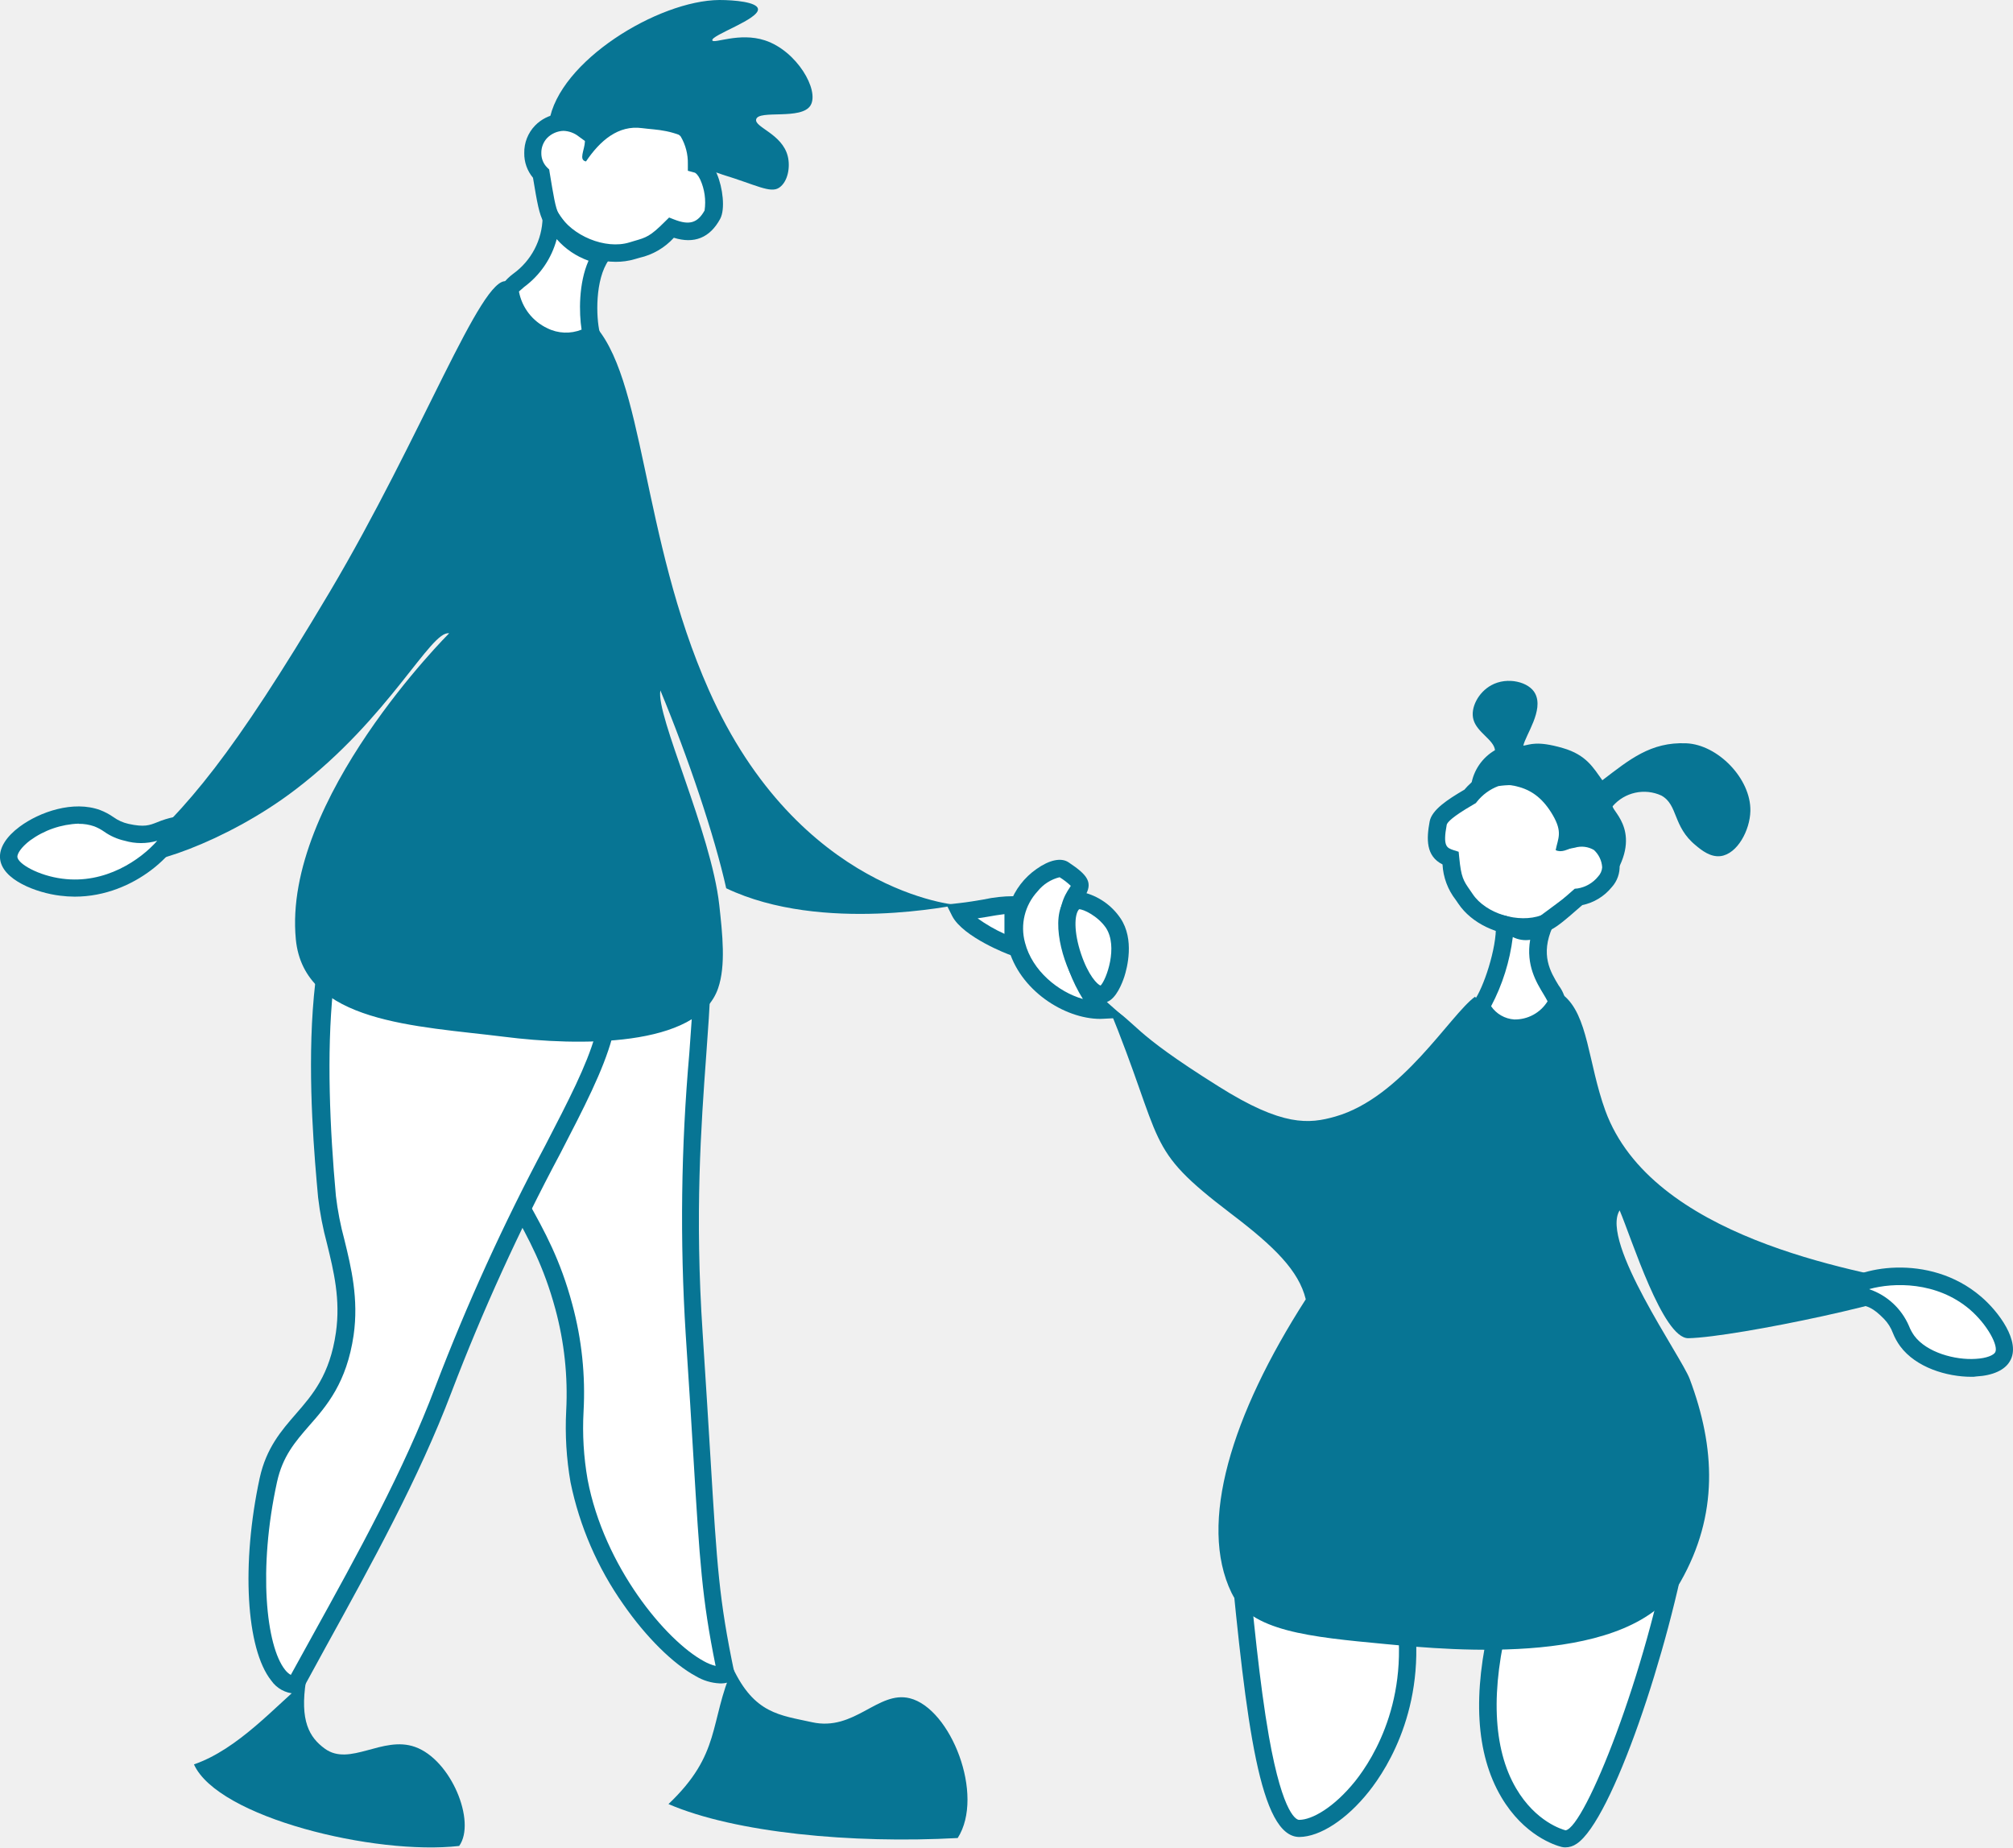
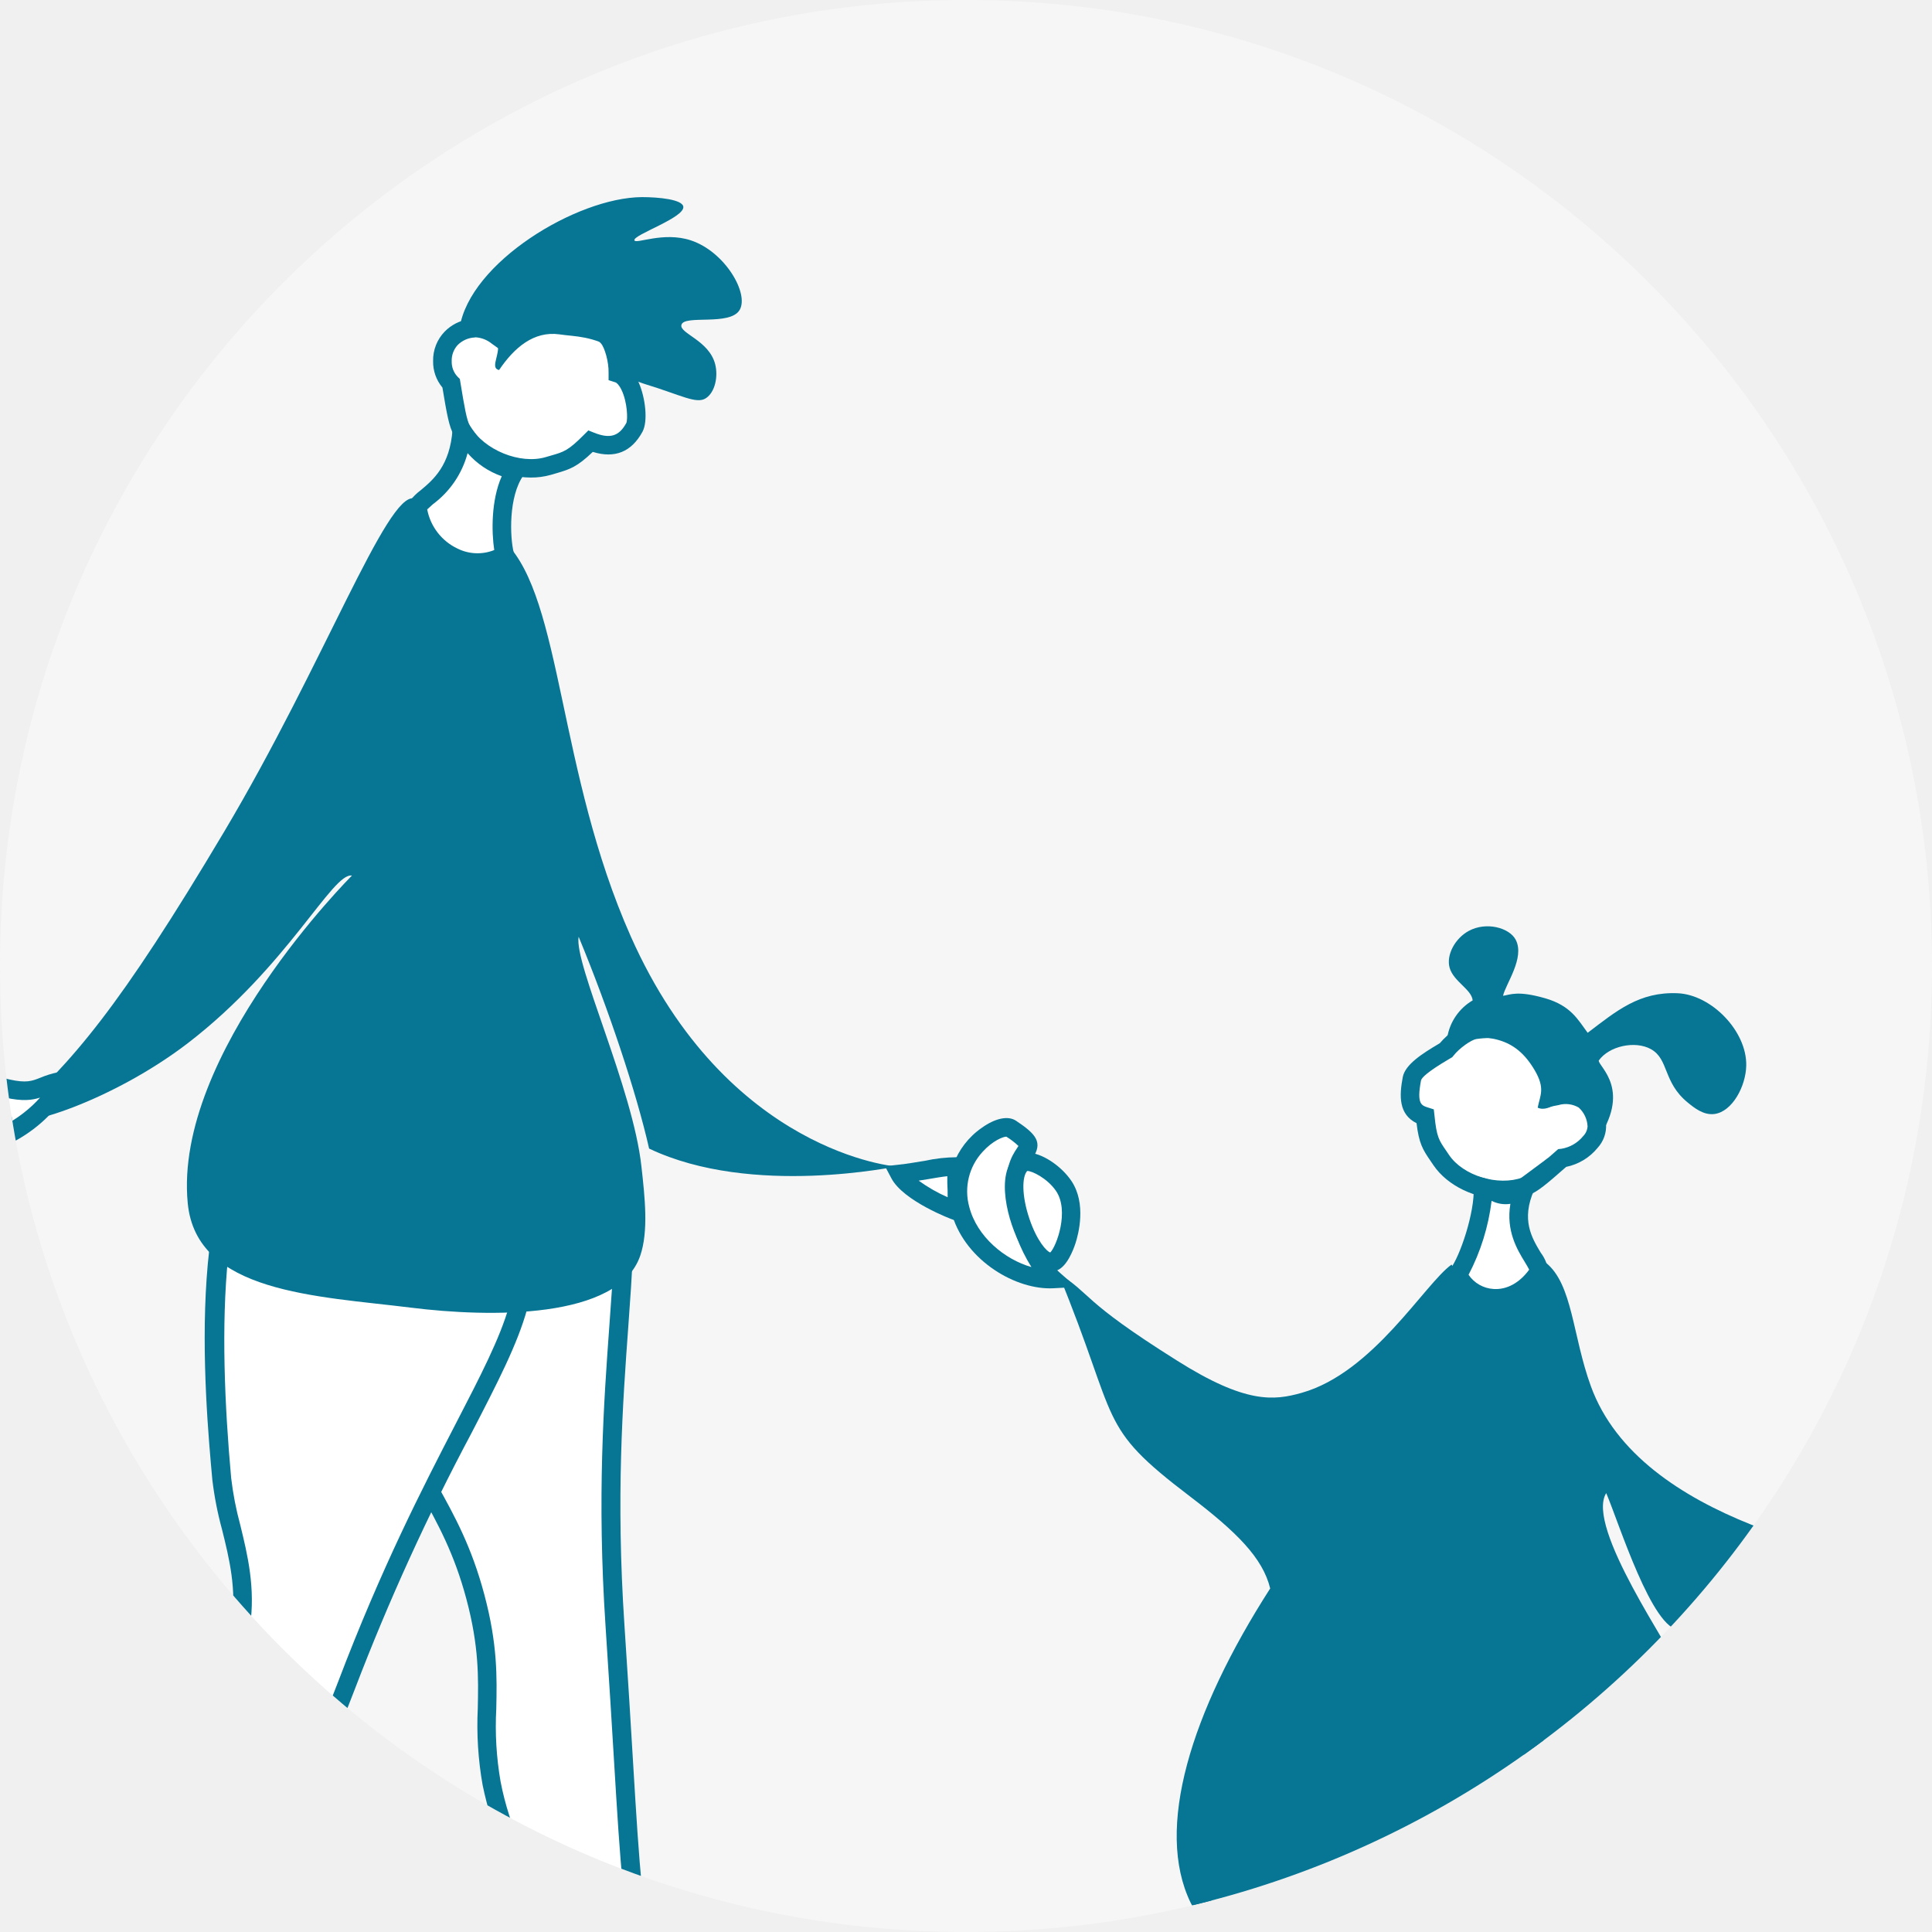
- <svg xmlns="http://www.w3.org/2000/svg" viewBox="0 0 347.99 319.36">
+ <svg xmlns="http://www.w3.org/2000/svg" width="400" height="400" viewBox="0 0 400 400">
  <defs>
-     <style>.cls-1{fill:#fff;}.cls-2{fill:#077594;}</style>
+     <clipPath id="a">
+       <circle cx="200" cy="200" r="200" fill="none" />
+     </clipPath>
  </defs>
-   <g id="Layer_2" data-name="Layer 2">
-     <g id="Layer_1-2" data-name="Layer 1">
-       <path class="cls-1" d="M93.56,30c.71,4.32,1.07,6.48,1.74,7.62,2.64,4.51,9.16,7.14,13.94,5.7,2.85-.85,3.64-.81,6.81-4,2.51,1,5.21,1.2,7.09-2.24.84-1.55,0-8-2.67-8.73,0-2-.68-4.75-1.62-5.79-2.71-3-10-8.88-17.84-.18a5.46,5.46,0,0,0-7.46.35A5.37,5.37,0,0,0,93.56,30Z" />
-       <path class="cls-2" d="M106.4,45.26A14.88,14.88,0,0,1,94,38.42c-.79-1.34-1.14-3.36-1.86-7.69a6.47,6.47,0,0,1-1.51-4.27,6.66,6.66,0,0,1,1.87-4.76,6.87,6.87,0,0,1,8.27-1.19c2.76-2.75,5.75-4.14,8.87-4.14h0c5,0,8.88,3.66,10.3,5.24,1.11,1.23,1.83,3.78,2,5.85a5.77,5.77,0,0,1,2,2.62c1,2.32,1.47,6.08.55,7.77-1.78,3.26-4.47,4.35-8,3.25a11.43,11.43,0,0,1-5.93,3.46l-.83.24A11.43,11.43,0,0,1,106.4,45.26Zm-9-22.64a4.16,4.16,0,0,0-2.82,1.24,3.72,3.72,0,0,0-1,2.6,3.45,3.45,0,0,0,1,2.49l.36.35.08.52c.64,3.85,1,6.18,1.55,7.09,2.27,3.86,8.09,6.26,12.22,5l.86-.26c2.06-.59,2.76-.79,5.32-3.36l.7-.69.92.36c2.58,1,4,.59,5.21-1.57a9.56,9.56,0,0,0-.75-5.35c-.38-.8-.77-1.16-1-1.21l-1.14-.31,0-1.18a9,9,0,0,0-1.23-4.74c-1.15-1.28-4.25-4.25-8.07-4.25h0c-2.58,0-5.11,1.37-7.53,4.06l-.91,1-1.1-.8A4.51,4.51,0,0,0,97.41,22.62Z" />
-       <path class="cls-2" d="M94.92,21.11C96.53,10.59,113.81.08,124.35,0c2.72,0,6.47.37,6.68,1.52.31,1.79-8.18,4.57-7.89,5.46.21.65,4.66-1.46,9.1,0,5.51,1.81,9.43,8.6,7.89,11.22s-9,.72-9.41,2.43c-.34,1.37,4.49,2.49,5.46,6.37.48,1.92,0,4.47-1.51,5.46s-4-.51-9.7-2.25c-6.12-1.88-2.24-4.14-4.27-5.32-4.47-2.6-7-2.38-9.7-2.74-4.1-.56-7.25,2.13-9.7,5.76C98.67,27.37,105.59,21.35,94.92,21.11Z" />
-       <path class="cls-1" d="M114.33,147.27c14,12.69,2.29,32.4,5.68,83.27,2.49,37.21,2,42.15,5.5,58.8-5.31,2.21-21.75-14.15-25.41-33.33-2-10.76,1.09-16.32-2.61-30.12-2.43-9.1-5.81-14.23-9.25-20.6-5.43-10.08-24.75-45.91-14.49-59C80.66,137.52,102.74,136.79,114.33,147.27Z" />
-       <path class="cls-2" d="M124.42,291a8.88,8.88,0,0,1-4.13-1.25c-3.92-2.11-8.6-6.75-12.53-12.41a56.31,56.31,0,0,1-9.13-21.09,55.38,55.38,0,0,1-.75-12.38A56.05,56.05,0,0,0,96,226.27c-2-7.39-4.6-12.12-7.39-17.13-.57-1-1.15-2.06-1.73-3.14-6.23-11.57-25.21-46.77-14.35-60.61,3.1-3.95,9-6.57,16.3-7.19,10-.85,20.1,2.2,26.47,8h0c8.84,8,8.07,18.6,6.79,36.15-.89,12.24-2,27.48-.62,48.13.59,8.86,1,16,1.36,21.69,1.13,18.68,1.47,24.32,4.1,36.91l.26,1.21-1.15.48A4.3,4.3,0,0,1,124.42,291Zm-32.21-150c-1,0-2.06,0-3.09.13-6.43.55-11.6,2.76-14.19,6.05C67,157.4,78.49,184,89.56,204.58l1.71,3.11c2.88,5.17,5.6,10.06,7.67,17.81A58.41,58.41,0,0,1,100.88,244a51.7,51.7,0,0,0,.7,11.76c2.84,15,13.52,27.86,20.13,31.42a8.08,8.08,0,0,0,2,.8c-2.37-11.68-2.75-18.11-3.81-35.64-.34-5.71-.77-12.82-1.36-21.67a322.45,322.45,0,0,1,.62-48.55c1.26-17.21,2-26.68-5.81-33.7C108.2,143.75,100.32,141.06,92.21,141.06Z" />
-       <path class="cls-1" d="M103.34,163.78c7.92,17.18-8.58,28.71-26.64,76.39-6.52,17.22-16.28,34-25.65,51.09-5.75-.06-8.8-16.32-4.62-35.4,2.34-10.7,11.16-11.12,13.19-25.27,1.34-9.32-2.41-16.51-3.06-23.72-1-11.39-4.72-51.93,9.85-59.92C76.21,141.58,96.81,149.59,103.34,163.78Z" />
-       <path class="cls-2" d="M51.93,292.77H51a5.28,5.28,0,0,1-4.11-2.26c-4.37-5.49-5.19-20.19-2-35,1.14-5.2,3.74-8.19,6.25-11.08,2.89-3.32,5.88-6.76,6.93-14.08.82-5.72-.38-10.62-1.54-15.36a55.35,55.35,0,0,1-1.54-8c-1.19-13.09-4.8-52.92,10.63-61.37,4.4-2.42,10.89-2.49,17.8-.21,9.5,3.14,17.63,9.93,21.22,17.72h0c5.17,11.23.56,20.13-7.8,36.3a362.29,362.29,0,0,0-18.8,41.25c-5.63,14.86-13.8,29.65-21.71,44q-2,3.66-4,7.32Zm22-146a14,14,0,0,0-6.78,1.51c-11.33,6.21-11.19,35.22-9.08,58.47a52.48,52.48,0,0,0,1.47,7.57c1.17,4.78,2.49,10.2,1.59,16.5C59.93,239,56.5,243,53.47,246.43c-2.47,2.84-4.6,5.3-5.58,9.75-3.3,15.08-1.89,28.34,1.38,32.46a3.56,3.56,0,0,0,1,.9l3.49-6.33c8.22-14.87,16-28.92,21.53-43.57a367,367,0,0,1,18.94-41.57c8.19-15.83,12.3-23.77,7.74-33.66-3.25-7.07-10.7-13.25-19.43-16.13A28,28,0,0,0,73.91,146.76Z" />
-       <path class="cls-2" d="M87.56,48.63c2,4.2-.21,3.25,4,6,4,2.65,7.4,1.09,10.75,1.08,9.2,9.15,8.43,37,20.23,63.58,15.54,35,43,37.25,43,37.14s-23.35,5.06-40-2.88c-2-9-6.55-22.56-11.38-34.2-.82,4.31,8.78,24.51,10.18,37.08.56,5.08,1.15,10.49-.2,14.41-3.54,10.3-24.25,10-37,8.38-15.15-1.89-34.6-2.36-36-16.85-2.32-24.19,26.5-52.89,26.5-52.89-3.15-.57-10.32,14.62-26.55,27-12.1,9.26-27.31,14.09-28.83,12.23,10.23-9.19,17.72-17.76,34.73-46.37C73,75.34,83.16,47.7,87.56,48.63Z" />
-       <path class="cls-1" d="M272.86,155.06c-3.12,2.73-4.68,4.1-5.86,4.54-4.65,1.71-11-.28-13.64-4.21-1.57-2.34-2.18-2.78-2.6-7-2.43-.77-2.83-2.45-2.13-6.11.31-1.64,4-3.69,5.5-4.59,1.15-1.47,3.35-3.07,4.66-3.27,3.8-.57,12.69-.47,13.18,10.6,5.28-1,6.27,2.92,6.49,4.74C278.73,152,275.52,154.85,272.86,155.06Z" />
-       <path class="cls-2" d="M263.32,161.72c-4.36,0-8.91-2.08-11.21-5.5l-.46-.67a10.89,10.89,0,0,1-2.28-6.12c-2.89-1.44-2.79-4.41-2.22-7.45.39-2,3.11-3.77,5.86-5.39l.13-.07c1.31-1.57,3.68-3.33,5.43-3.6,2-.3,7.06-.67,10.77,2.38a11.88,11.88,0,0,1,4,8,6.33,6.33,0,0,1,4,1.12,7.16,7.16,0,0,1,2.64,5.11,5.26,5.26,0,0,1-1.37,3.85,8.85,8.85,0,0,1-5.08,3.08c-3.12,2.73-4.59,4-6,4.52A12.31,12.31,0,0,1,263.32,161.72Zm-2.07-26a14.89,14.89,0,0,0-2.23.17,8.56,8.56,0,0,0-3.71,2.71l-.17.22-.61.36c-3.44,2-4.31,2.95-4.43,3.38-.72,3.79.05,4,1.12,4.38l.94.3.1,1c.33,3.41.72,4,1.86,5.63l.48.7c2.26,3.36,7.92,5.1,11.88,3.64.92-.34,2.59-1.81,5.37-4.25l.38-.33.51-.05a5.74,5.74,0,0,0,3.52-2.05,2.57,2.57,0,0,0,.71-1.6,4.42,4.42,0,0,0-1.43-3,4.16,4.16,0,0,0-3.28-.4l-1.71.34-.08-1.74c-.15-3.41-1.17-5.91-3-7.45A9.7,9.7,0,0,0,261.25,135.72Zm11.61,19.34,1,1.12Z" />
-       <path class="cls-2" d="M254.32,135.72c6.77-.52,10.93-.26,14.11,5.18,1.74,3,.9,4,.5,6.06,2,.95,4.15-2.19,6.77-1.26,2.38.84,1.57,8.27,2.59,6.84,6-8.39.47-12.17.49-13.17a7.17,7.17,0,0,1,8.42-1.85c2.93,1.62,1.93,5.34,5.95,8.62,1,.84,2.55,2.08,4.31,1.85,2.88-.38,5.06-4.47,5.13-7.8.12-5.58-5.63-11.47-11.08-11.7-6.18-.26-9.83,2.83-14.51,6.39-1.54-2.11-2.72-4.38-6.84-5.57-4.5-1.3-5.64-.58-6.82-.41.38-1.84,3.56-6.11,2.05-9-1-2-4.79-3-7.6-1.44-2.23,1.22-3.65,3.93-3.07,5.95.63,2.23,3.55,3.49,3.72,5.27A8.48,8.48,0,0,0,254.32,135.72Z" />
-       <path class="cls-1" d="M213.54,262.62c2.19,22.5,4.55,53.52,11.07,53.43,7.5-.09,22.82-16.61,17.69-40.14,5.12-.81,15.59,2.07,17.15,3.26-7.63,29.16,6.33,37.49,10.83,38.64,5.11,1.31,16.37-30.81,20.24-53.3C279.31,244.47,227.08,241,213.54,262.62Z" />
-       <path class="cls-2" d="M270.58,319.35a2.59,2.59,0,0,1-.67-.09c-1.05-.27-6.46-1.94-10.39-8.62-4.4-7.47-5-17.79-1.82-30.7-2.47-1-9.2-2.78-13.6-2.68,3.07,16.9-4.14,28.27-7.47,32.45-3.81,4.79-8.4,7.8-12,7.84h0c-6.82,0-9.17-19.4-12-49-.19-2-.37-3.93-.56-5.81l0-.51.28-.43c7.46-11.9,25.29-15.76,39.45-15.41,18.73.46,34.47,7.28,40.11,17.35l.26.47-.09.52c-3.53,20.5-13.43,50-19.53,54A3.43,3.43,0,0,1,270.58,319.35Zm-26.31-45.07c5.68,0,14.32,2.34,16.09,3.7l.79.61-.25,1c-3.26,12.47-2.85,22.69,1.2,29.57,3.4,5.78,8,7.1,8.55,7.24,3.31-.51,14-27.1,18.3-51.57-5.3-8.79-20.18-15-37.3-15.37-16.76-.43-30.71,4.77-36.57,13.58.17,1.72.34,3.49.51,5.29,1,10.64,2.16,22.7,3.77,31.85,2.48,14,4.93,14.43,5.23,14.41,2.2,0,6-2.11,9.69-6.7,3.18-4,10.16-15.06,6.56-31.62l-.34-1.55,1.57-.25A13.5,13.5,0,0,1,244.27,274.28Z" />
-       <path class="cls-2" d="M255,172.29c1.29,1.87,2.12,3.18,5.07,3.8A9.46,9.46,0,0,0,270.23,172c4.35,3.48,4.3,11.76,7.29,20,8,21.87,42.63,27.63,55.26,30.16-.73,2.2-32.65,9-40.91,9.17-4.42.08-9.8-17.22-11.88-22.1-3.41,5.45,10.67,25.29,12.11,29.14,4.45,11.87,5,23.47-1.59,35.06-8.47,14.78-39.31,11.87-51,10.77-13.13-1.24-23.38-2.2-26.62-8.87-5.8-12,0-30.74,12.84-50.73-1.21-4.94-5.39-9.09-13-14.86-15.15-11.54-11.19-11.52-21.19-35.94,5.45,3.35,3.44,4.18,19.11,14,11.1,7,15.67,6.49,20.16,5.22C242.36,189.74,250.65,175.45,255,172.29Z" />
-       <path class="cls-2" d="M126.67,288.3c3.73,7.95,8.13,8.18,13.7,9.41,7.38,1.64,11.41-5.51,16.91-4.14,7.07,1.77,13,16.75,8.28,24.16-18.34,1-38.51-.91-50-5.87C124.74,303.14,122.56,297.81,126.67,288.3Z" />
-       <path class="cls-2" d="M52.9,290.54c-1.09,6.94.57,9.79,3.25,11.74,4.33,3.16,10-2.29,15.59-.3,6.24,2.2,10.62,12.93,7.64,17.12C64.8,320.76,37.66,314.18,33.53,305,41.2,302.36,47.66,294.87,52.9,290.54Z" />
-       <path class="cls-1" d="M190.68,174.61c-5.45.29-13.14-4.23-15-11.27-2.28-8.85,6.3-14.26,8.17-13,6.64,4.42-.83,1.89,1.06,12.24C186.25,169.64,189.45,173.52,190.68,174.61Z" />
-       <path class="cls-2" d="M190.19,176.13c-6.14,0-14-4.94-15.92-12.42a12.5,12.5,0,0,1,4.94-13.51c2.19-1.55,4.25-2,5.52-1.13,3.27,2.18,4.37,3.5,2.68,6.06-.71,1.07-1.79,2.7-1,7.16,1.41,7.75,5.08,11.06,5.24,11.2l2.75,2.43-3.67.19Zm-7-24.49a7,7,0,0,0-3.82,2.44,9.4,9.4,0,0,0-2.17,8.89c1.24,4.82,5.72,8.5,10,9.72a27.22,27.22,0,0,1-3.72-9.86c-1-5.65.56-8.06,1.42-9.36a3.87,3.87,0,0,0,.21-.34,12.08,12.08,0,0,0-1.94-1.49Z" />
-       <path class="cls-1" d="M185.65,156c1.19-1,4.9.88,6.76,3.63,2.82,4.18,0,11.64-1.6,12.21C187.2,173.1,182,159,185.65,156Z" />
-       <path class="cls-2" d="M190.32,173.38c-1.18,0-2.85-.71-4.59-3.73-2.49-4.33-4.3-12.11-1-14.84h0a3,3,0,0,1,2.46-.58,10.94,10.94,0,0,1,6.51,4.51c2.47,3.66,1.13,8.64.67,10.08-.37,1.12-1.39,3.79-3,4.38A2.88,2.88,0,0,1,190.32,173.38Zm-3.78-16.2c-.83.88-.93,3.92.34,7.7s2.84,5.33,3.38,5.49c1-1,3.08-6.74.91-10C189.77,158.34,187.26,157.14,186.54,157.18Zm.08-.08Z" />
-       <path class="cls-1" d="M175.07,156.46c-2-.12-5.45.8-9.13,1.2,1.24,2.37,6.33,4.94,9.11,6C175.31,161.88,175,158.37,175.07,156.46Z" />
-       <path class="cls-2" d="M176.26,165.67l-1.73-.63c-.08,0-8-3-9.92-6.68l-1-2,2.19-.24c1.48-.16,3-.42,4.28-.64a24.24,24.24,0,0,1,5.11-.56l1.45.09-.05,1.44c0,.67,0,1.59.05,2.56a30.61,30.61,0,0,1-.08,4.79ZM169,158.75a27,27,0,0,0,4.64,2.68c0-.73,0-1.53,0-2.28,0-.38,0-.76,0-1.13-.87.1-1.92.28-3,.47Z" />
-       <path class="cls-1" d="M30.37,142.71c-.41,3.12-8.75,12.07-19.81,10.67-3.75-.48-8.9-2.55-9.06-5.17-.22-3.66,9.2-9,15.3-6.77,2,.73,2.55,1.88,5.1,2.44C26.63,144.93,26.94,143.38,30.37,142.71Z" />
-       <path class="cls-2" d="M12.92,155a20.35,20.35,0,0,1-2.55-.17C6.49,154.37.24,152.15,0,148.3c-.11-1.77,1.09-3.68,3.39-5.39,3.46-2.57,9.29-4.58,13.92-2.88a10.74,10.74,0,0,1,2.3,1.22,7,7,0,0,0,2.61,1.17c2.72.6,3.61.25,4.95-.28a15.54,15.54,0,0,1,2.9-.9l2.05-.39-.27,2.06C31.35,146.77,23.45,155,12.92,155Zm.68-12.62a15.19,15.19,0,0,0-8.41,2.91C3.63,146.48,3,147.56,3,148.11c.08,1.24,3.74,3.27,7.75,3.78,7.47,1,13.59-3.31,16.43-6.55a10,10,0,0,1-5.6,0A9.86,9.86,0,0,1,18,143.76a8.09,8.09,0,0,0-1.7-.91A7.91,7.91,0,0,0,13.6,142.41Z" />
-       <path class="cls-1" d="M319.06,223.27c2.06-2.38,13.95-5.27,22.41,2,2.87,2.47,6,7,4.72,9.3-1.82,3.18-12.63,2.47-16.5-2.76-1.27-1.71-1.09-3-2.92-4.84C323.4,223.47,322.29,224.6,319.06,223.27Z" />
-       <path class="cls-2" d="M340.78,238c-4.2,0-9.56-1.59-12.29-5.28a10.27,10.27,0,0,1-1.26-2.28A7,7,0,0,0,325.7,228c-1.95-2-2.88-2.2-4.29-2.49a15.26,15.26,0,0,1-2.92-.85l-1.92-.79,1.36-1.57c2.75-3.18,15.5-5.9,24.52,1.83,3,2.54,7,7.83,5,11.18-.88,1.53-2.94,2.47-5.79,2.63C341.4,238,341.1,238,340.78,238Zm-17.61-15.13A11.51,11.51,0,0,1,330,229.2a7.86,7.86,0,0,0,.92,1.7c2.14,2.9,7.06,4.24,10.63,4,1.94-.11,3.08-.65,3.36-1.13.62-1.08-1.33-4.78-4.4-7.42C334.77,221.48,327.32,221.68,323.17,222.83Z" />
-       <path class="cls-1" d="M104,44.06c-2.78,3.92-2.47,11-1.81,13.71-5.1,3.31-13.16-.32-14.09-7.84,1.34-1.94,6.64-3.8,7.18-12.27C97.92,41.67,100.75,43.61,104,44.06Z" />
-       <path class="cls-2" d="M97.94,60.5a10.87,10.87,0,0,1-4.59-1,11.83,11.83,0,0,1-6.72-9.34l-.07-.57.33-.47a9.39,9.39,0,0,1,1.82-1.79,12.23,12.23,0,0,0,5.09-9.72l.29-4.49,2.46,3.76c2.3,3.51,4.74,5.33,7.68,5.74l2.45.33-1.44,2c-2.4,3.38-2.2,9.9-1.57,12.49l.25,1L103,59A9.3,9.3,0,0,1,97.94,60.5ZM89.71,50.39a8.8,8.8,0,0,0,4.91,6.35,7.23,7.23,0,0,0,5.92.24c-.45-2.89-.53-8,1.2-11.91a13.14,13.14,0,0,1-5.5-3.73,15.06,15.06,0,0,1-5.61,8.25C90.29,49.87,90,50.15,89.71,50.39Z" />
-       <path class="cls-1" d="M260.09,159.8c.21,4.39-2.36,11.85-4.07,14.07,2.12,4.59,9.09,5.9,13.16-.5-.07-2.15-5.63-6.06-2.18-13.77C263.32,162.32,262.62,160.45,260.09,159.8Z" />
-       <path class="cls-2" d="M262.16,179.24h-.57a8.21,8.21,0,0,1-6.93-4.73l-.38-.82.55-.72c1.55-2,3.95-9.1,3.76-13.09l-.09-2,2,.5a10.57,10.57,0,0,1,1.93.74c1.2.56,1.69.79,3.7-.7l4.6-3.41-2.33,5.23c-2.16,4.83-.38,7.75,1.05,10.11a6.42,6.42,0,0,1,1.25,3l0,.47-.25.39C268.38,177.42,265.39,179.24,262.16,179.24Zm-4.39-5.3a5.27,5.27,0,0,0,4,2.29,6.64,6.64,0,0,0,5.76-3.14c-.16-.34-.46-.83-.69-1.22-1.21-2-3.07-5-2.32-9.41a4.94,4.94,0,0,1-3-.48A34.59,34.59,0,0,1,257.77,173.94Z" />
-     </g>
+   <circle cx="200" cy="200" r="200" fill="#f6f6f6" />
+   <g clip-path="url(#a)">
+     <path d="M93.41,79.34c.91,5.55,1.37,8.32,2.23,9.79,3.39,5.77,11.75,9.15,17.88,7.31,3.65-1.1,4.67-1,8.74-5.12,3.22,1.28,6.68,1.54,9.09-2.88,1.08-2,0-10.3-3.42-11.2.06-2.53-.87-6.09-2.07-7.42C122.37,66,113,58.43,103,69.58c-4.21-3.1-7.79-1.26-9.57.45C91.18,72.16,90.8,76.85,93.41,79.34Z" fill="#fff" />
+     <path d="M109.88,98.87c-6.15,0-12.78-3.46-15.9-8.77-1-1.72-1.46-4.31-2.38-9.86a8.31,8.31,0,0,1-1.93-5.49,8.51,8.51,0,0,1,2.4-6.1,8.8,8.8,0,0,1,10.59-1.53c3.56-3.52,7.38-5.31,11.39-5.31h0c6.45,0,11.39,4.7,13.21,6.72,1.44,1.58,2.35,4.85,2.54,7.5a7.48,7.48,0,0,1,2.52,3.36c1.28,3,1.88,7.8.7,10-2.28,4.18-5.73,5.58-10.29,4.17-3.21,3.07-4.67,3.59-7.61,4.44l-1.06.31A14.7,14.7,0,0,1,109.88,98.87Zm-11.54-29a5.33,5.33,0,0,0-3.61,1.59,4.73,4.73,0,0,0-1.21,3.33A4.45,4.45,0,0,0,94.74,78l.46.45.11.66c.82,5,1.31,7.94,2,9.09,2.91,5,10.38,8,15.67,6.44l1.1-.32c2.65-.76,3.54-1,6.83-4.31l.9-.9,1.17.47c3.31,1.32,5.18.76,6.69-2,.33-.72.24-4.31-1-6.87-.48-1-1-1.48-1.26-1.55L126,78.71l0-1.52c.06-2.27-.82-5.25-1.57-6.08-1.48-1.64-5.45-5.45-10.36-5.45h0c-3.3,0-6.55,1.75-9.66,5.21l-1.17,1.3-1.4-1A5.88,5.88,0,0,0,98.34,69.83Z" fill="#077594" />
+     <path d="M95.16,67.89c2.06-13.5,24.22-27,37.75-27.08,3.48,0,8.3.48,8.56,1.95.4,2.3-10.49,5.87-10.12,7,.27.84,6-1.87,11.67,0,7.07,2.33,12.1,11,10.12,14.4s-11.52.92-12.06,3.11c-.44,1.77,5.76,3.2,7,8.18.62,2.46,0,5.73-1.94,7S141,81.8,133.7,79.57c-7.85-2.42-2.88-5.32-5.48-6.83-5.74-3.33-9-3-12.44-3.52-5.26-.71-9.3,2.73-12.45,7.39C100,75.92,108.84,68.2,95.16,67.89Z" fill="#077594" />
+     <path d="M120.05,229.73c18,16.27,2.94,41.55,7.29,106.81,3.19,47.73,2.58,54.06,7,75.43-6.81,2.82-27.9-18.16-32.59-42.76-2.63-13.8,1.39-20.93-3.35-38.64-3.12-11.68-7.46-18.25-11.86-26.42-7-12.93-31.75-58.89-18.59-75.65C76.86,217.21,105.19,216.28,120.05,229.73Z" fill="#fff" />
+     <path d="M133,414.15a11.44,11.44,0,0,1-5.29-1.61c-5-2.71-11-8.66-16.07-15.92a72.28,72.28,0,0,1-11.72-27.05,71.11,71.11,0,0,1-1-15.89c.13-6.29.27-12.79-2.36-22.62-2.53-9.48-5.91-15.55-9.48-22-.73-1.32-1.47-2.65-2.21-4-8-14.84-32.35-60-18.41-77.75,4-5.07,11.6-8.43,20.9-9.22,12.78-1.09,25.79,2.83,34,10.21h0c11.35,10.27,10.36,23.85,8.72,46.37-1.14,15.7-2.57,35.25-.8,61.74.76,11.37,1.31,20.49,1.75,27.82,1.45,24,1.88,31.2,5.26,47.34l.33,1.56-1.48.61A5.5,5.5,0,0,1,133,414.15ZM91.67,221.76c-1.31,0-2.63.05-4,.17-8.25.7-14.88,3.53-18.21,7.76-10.23,13,4.56,47.19,18.77,73.54.74,1.37,1.47,2.69,2.2,4,3.69,6.64,7.17,12.91,9.83,22.85,2.77,10.35,2.63,17.13,2.49,23.69a66.68,66.68,0,0,0,.89,15.09c3.65,19.18,17.35,35.73,25.83,40.3a10.82,10.82,0,0,0,2.53,1c-3-15-3.52-23.24-4.88-45.72-.44-7.32-1-16.44-1.75-27.79-1.78-26.76-.35-46.46.8-62.28,1.61-22.07,2.5-34.23-7.46-43.24C112.19,225.21,102.08,221.76,91.67,221.76Z" fill="#077594" />
+     <path d="M106,250.9c10.15,22-11,36.82-34.17,98C63.42,371,50.9,392.48,38.88,414.43,31.5,414.35,27.59,393.48,33,369c3-13.72,14.32-14.27,16.93-32.42,1.71-12-3.1-21.18-3.94-30.42-1.33-14.62-6-66.62,12.64-76.87C71.16,222.42,97.57,232.69,106,250.9Z" fill="#fff" />
+     <path d="M40,416.36H38.86a6.76,6.76,0,0,1-5.27-2.9c-5.61-7-6.67-25.9-2.52-44.84,1.46-6.68,4.79-10.51,8-14.21,3.71-4.27,7.54-8.67,8.89-18.07,1.05-7.33-.48-13.62-2-19.71a70.57,70.57,0,0,1-2-10.27c-1.53-16.79-6.17-67.88,13.62-78.72,5.65-3.1,14-3.19,22.85-.27,12.18,4,22.6,12.73,27.21,22.74h0c6.63,14.39.72,25.82-10,46.55a467.29,467.29,0,0,0-24.12,52.92c-7.21,19.06-17.7,38-27.84,56.39q-2.58,4.68-5.17,9.39ZM68.2,229.07A18.12,18.12,0,0,0,59.5,231C45,239,45.15,276.18,47.86,306a66.82,66.82,0,0,0,1.88,9.71c1.5,6.14,3.2,13.1,2,21.17-1.51,10.51-5.91,15.58-9.79,20-3.17,3.65-5.91,6.8-7.16,12.51-4.24,19.34-2.43,36.35,1.77,41.63a4.66,4.66,0,0,0,1.29,1.16l4.48-8.12C52.91,385,62.87,367,70,348.21c9-23.68,17.47-40.12,24.3-53.33,10.5-20.3,15.77-30.49,9.92-43.18-4.17-9.06-13.72-17-24.92-20.68A35.84,35.84,0,0,0,68.2,229.07Z" fill="#077594" />
+     <path d="M85.71,103.19c2.6,5.39-.27,4.17,5.14,7.73,5.17,3.4,9.5,1.4,13.8,1.38,11.79,11.74,10.81,47.49,25.94,81.56,19.94,44.89,55.12,47.77,55.18,47.64s-30,6.48-51.38-3.7c-2.61-11.55-8.4-28.93-14.59-43.86-1,5.52,11.25,31.43,13,47.56.73,6.51,1.48,13.45-.25,18.49-4.55,13.21-31.11,12.79-47.51,10.74-19.44-2.42-44.38-3-46.17-21.62-3-31,34-67.83,34-67.83C68.86,180.54,59.67,200,38.86,216c-15.52,11.87-35,18.07-37,15.68C15,219.84,24.6,208.86,46.43,172.16,67.06,137.46,80.07,102,85.71,103.19Z" fill="#077594" />
+     <path d="M323.4,239.71c-4,3.51-6,5.27-7.52,5.83-5.95,2.19-14.1-.37-17.49-5.4-2-3-2.79-3.57-3.33-9-3.13-1-3.63-3.14-2.74-7.83.4-2.1,5.12-4.74,7.06-5.89,1.48-1.89,4.3-3.94,6-4.19,4.87-.73,16.27-.61,16.91,13.59,6.77-1.32,8,3.75,8.31,6.08C330.93,235.78,326.81,239.45,323.4,239.71Z" fill="#fff" />
+     <path d="M311.17,248.26c-5.6,0-11.44-2.68-14.38-7l-.59-.87c-1.65-2.4-2.42-3.66-2.92-7.85-3.72-1.84-3.59-5.65-2.85-9.55.5-2.59,4-4.84,7.51-6.91l.16-.1c1.69-2,4.72-4.28,7-4.61,2.57-.39,9.06-.86,13.81,3.05,2.86,2.35,4.58,5.81,5.14,10.3a8.09,8.09,0,0,1,5.09,1.43,9.12,9.12,0,0,1,3.38,6.56,6.71,6.71,0,0,1-1.75,4.94,11.31,11.31,0,0,1-6.51,3.94c-4,3.52-5.9,5.14-7.68,5.8A15.64,15.64,0,0,1,311.17,248.26Zm-2.65-33.35a19.84,19.84,0,0,0-2.87.21c-1,.16-3.46,1.82-4.75,3.48l-.23.28-.78.46c-4.41,2.6-5.53,3.79-5.68,4.33-.93,4.88.06,5.19,1.44,5.63l1.2.38L297,231c.43,4.36.92,5.08,2.39,7.21l.61.9c2.9,4.31,10.16,6.54,15.24,4.67,1.18-.43,3.33-2.32,6.89-5.45l.48-.42.67-.07a7.37,7.37,0,0,0,4.51-2.63,3.19,3.19,0,0,0,.9-2,5.62,5.62,0,0,0-1.83-3.9,5.29,5.29,0,0,0-4.2-.51l-2.2.43-.1-2.23c-.19-4.37-1.51-7.59-3.9-9.56A12.43,12.43,0,0,0,308.52,214.91Zm14.88,24.8,1.27,1.45Z" fill="#077594" />
+     <path d="M299.62,214.91c8.69-.67,14-.33,18.11,6.65,2.23,3.81,1.15,5.15.63,7.77,2.58,1.21,5.32-2.81,8.69-1.62,3.06,1.08,2,10.6,3.33,8.77,7.7-10.76.59-15.61.62-16.9,2.12-3,7.5-4.19,10.8-2.37,3.76,2.09,2.47,6.85,7.63,11.06,1.32,1.08,3.27,2.67,5.53,2.37,3.69-.48,6.49-5.73,6.58-10,.16-7.16-7.22-14.71-14.21-15-7.93-.34-12.62,3.63-18.62,8.19-2-2.7-3.48-5.61-8.77-7.14-5.77-1.66-7.24-.74-8.75-.52.49-2.37,4.57-7.84,2.63-11.59-1.31-2.53-6.14-3.81-9.74-1.84-2.86,1.56-4.69,5-3.95,7.63.81,2.85,4.56,4.48,4.77,6.75A10.91,10.91,0,0,0,299.62,214.91Z" fill="#077594" />
+     <path d="M247.31,377.69c2.82,28.86,5.84,68.64,14.21,68.54,9.61-.13,29.26-21.31,22.69-51.5,6.56-1,20,2.65,22,4.19-9.78,37.41,8.13,48.08,13.89,49.56,6.56,1.68,21-39.53,26-68.37C331.67,354.41,264.68,350,247.31,377.69Z" fill="#fff" />
+     <path d="M320.48,450.45a3.23,3.23,0,0,1-.87-.11c-1.34-.34-8.27-2.49-13.32-11.06-5.64-9.57-6.42-22.82-2.33-39.38-3.17-1.3-11.8-3.56-17.44-3.43,3.94,21.67-5.31,36.25-9.59,41.62-4.88,6.15-10.78,10-15.39,10.06h-.06c-8.74,0-11.76-24.88-15.37-62.82-.24-2.54-.48-5-.72-7.45l-.06-.65.35-.56c9.57-15.27,32.44-20.22,50.61-19.77,24,.6,44.21,9.34,51.45,22.27l.33.59-.11.67c-4.53,26.3-17.23,64.17-25,69.24A4.44,4.44,0,0,1,320.48,450.45Zm-33.74-57.81c7.27,0,18.36,3,20.63,4.75l1,.78-.32,1.23c-4.18,16-3.65,29.11,1.54,37.93,4.37,7.41,10.31,9.12,11,9.29,4.25-.65,18-34.76,23.48-66.15-6.8-11.28-25.89-19.17-47.86-19.72-21.49-.54-39.39,6.12-46.9,17.42.21,2.21.43,4.48.65,6.79,1.3,13.65,2.77,29.12,4.84,40.85,3.18,18,6.32,18.51,6.71,18.49,2.81,0,7.75-2.71,12.43-8.6,4.07-5.12,13-19.31,8.41-40.56l-.44-2,2-.32A18.72,18.72,0,0,1,286.74,392.64Z" fill="#077594" />
+     <path d="M300.52,261.82c1.66,2.39,2.72,4.07,6.51,4.88a12.16,12.16,0,0,0,13-5.29c5.58,4.45,5.51,15.08,9.35,25.61,10.22,28.05,54.69,35.44,70.88,38.69-.92,2.82-41.88,11.56-52.47,11.76-5.68.1-12.57-22.08-15.24-28.34-4.37,7,13.68,32.44,15.53,37.37,5.71,15.23,6.48,30.11-2,45-10.87,19-50.42,15.23-65.43,13.82-16.84-1.59-30-2.83-34.14-11.38-7.44-15.33,0-39.42,16.47-65.07-1.55-6.33-6.91-11.66-16.63-19.07C226.88,295,232,295,219.13,263.67c7,4.31,4.41,5.37,24.52,18,14.24,9,20.09,8.33,25.85,6.7C284.28,284.2,294.92,265.86,300.52,261.82Z" fill="#077594" />
+     <path d="M218,264.8c-7,.36-16.86-5.43-19.18-14.46-2.92-11.35,8.09-18.29,10.48-16.7,8.52,5.67-1.06,2.42,1.36,15.7C212.31,258.41,216.41,263.4,218,264.8Z" fill="#fff" />
+     <path d="M217.36,266.74c-7.87,0-18-6.34-20.42-15.92a16,16,0,0,1,6.34-17.33c2.8-2,5.45-2.54,7.08-1.45,4.19,2.79,5.6,4.49,3.43,7.76-.91,1.38-2.29,3.46-1.24,9.19,1.81,9.94,6.52,14.19,6.72,14.37l3.53,3.11-4.71.25Zm-9-31.41c-.67,0-2.84.84-4.91,3.13a12.07,12.07,0,0,0-2.78,11.4c1.59,6.18,7.34,10.9,12.87,12.47a34.74,34.74,0,0,1-4.78-12.64c-1.32-7.26.72-10.35,1.82-12l.28-.43a15.46,15.46,0,0,0-2.5-1.92Zm.08,0Z" fill="#077594" />
+     <path d="M211.54,240.86c1.52-1.27,6.29,1.12,8.67,4.65,3.62,5.36,0,14.93-2.06,15.67C213.53,262.86,206.87,244.78,211.54,240.86Z" fill="#fff" />
+     <path d="M217.52,263.21c-1.51,0-3.64-.91-5.88-4.78-3.2-5.56-5.52-15.53-1.33-19h0a3.83,3.83,0,0,1,3.14-.74c2.8.39,6.39,2.88,8.36,5.79,3.17,4.69,1.46,11.07.86,12.92-.47,1.44-1.79,4.87-3.86,5.63A3.93,3.93,0,0,1,217.52,263.21Zm-4.85-20.77c-1.06,1.12-1.19,5,.45,9.87,1.58,4.68,3.64,6.84,4.33,7,1.3-1.3,4-8.65,1.17-12.76C216.82,243.93,213.6,242.38,212.67,242.44Zm.11-.1Z" fill="#077594" />
+     <path d="M198,241.51c-2.51-.15-7,1-11.71,1.54,1.6,3,8.12,6.34,11.69,7.66C198.28,248.47,197.89,244,198,241.51Z" fill="#fff" />
+     <path d="M199.49,253.33l-2.21-.82c-.11,0-10.24-3.81-12.73-8.56l-1.32-2.5,2.81-.31c1.89-.21,3.81-.54,5.49-.82a32.17,32.17,0,0,1,6.55-.73l1.85.12-.05,1.86c0,.86,0,2,.05,3.27a38,38,0,0,1-.09,6.15Zm-9.29-8.89a32.88,32.88,0,0,0,6,3.44c0-.93,0-2-.07-2.92,0-.49,0-1,0-1.44-1.13.12-2.47.35-3.87.59Z" fill="#077594" />
+     <path d="M12.35,223.88c-.53,4-11.23,15.48-25.41,13.67-4.81-.61-11.41-3.27-11.61-6.63C-25,226.24-12.88,219.37-5,222.24c2.57.94,3.26,2.41,6.54,3.14C7.56,226.72,8,224.73,12.35,223.88Z" fill="#fff" />
+     <path d="M-10,239.67a26.12,26.12,0,0,1-3.27-.21c-5-.63-13-3.48-13.3-8.42-.13-2.26,1.41-4.71,4.35-6.91,4.44-3.3,11.92-5.87,17.86-3.69a13.62,13.62,0,0,1,3,1.56,8.93,8.93,0,0,0,3.34,1.5c3.49.77,4.63.32,6.35-.36A19.34,19.34,0,0,1,12,222l2.63-.51-.35,2.65C13.61,229.08,3.47,239.67-10,239.67Zm.88-16.18a19.51,19.51,0,0,0-10.8,3.73c-2,1.49-2.85,2.87-2.8,3.58.09,1.59,4.79,4.19,9.94,4.85,9.58,1.22,17.42-4.25,21.07-8.4-1.64.53-3.61.8-7.18,0a12.58,12.58,0,0,1-4.61-2,10.28,10.28,0,0,0-2.18-1.17A10,10,0,0,0-9.15,223.49Z" fill="#077594" />
+     <path d="M382.67,327.21c2.64-3.06,17.89-6.76,28.74,2.55,3.68,3.16,7.74,9,6.06,11.93-2.34,4.07-16.2,3.16-21.17-3.55-1.62-2.2-1.4-3.81-3.74-6.21C388.23,327.47,386.82,328.91,382.67,327.21Z" fill="#fff" />
+     <path d="M410.53,346.05c-5.39,0-12.27-2-15.77-6.76a13.72,13.72,0,0,1-1.61-2.93,8.86,8.86,0,0,0-2-3.09c-2.5-2.57-3.69-2.82-5.5-3.2a18.89,18.89,0,0,1-3.74-1.09l-2.47-1,1.75-2c3.52-4.08,19.88-7.57,31.44,2.35,3.81,3.26,8.94,10.05,6.48,14.34-1.13,2-3.77,3.17-7.43,3.38C411.33,346,410.93,346.05,410.53,346.05Zm-22.59-19.4c1.66.45,3.45,1.31,6,3.94a12.35,12.35,0,0,1,2.73,4.23,10.58,10.58,0,0,0,1.18,2.18c2.75,3.71,9.06,5.43,13.63,5.18,2.49-.15,4-.84,4.32-1.45.79-1.38-1.71-6.14-5.64-9.51C402.82,324.92,393.26,325.18,387.94,326.65Z" fill="#077594" />
+     <path d="M106.83,97.33c-3.58,5-3.17,14.08-2.32,17.59-6.55,4.25-16.88-.41-18.08-10.06,1.72-2.49,8.51-4.87,9.21-15.73C99,94.27,102.63,96.75,106.83,97.33Z" fill="#fff" />
+     <path d="M99,118.43a13.9,13.9,0,0,1-5.89-1.35,15.13,15.13,0,0,1-8.62-12l-.09-.73.42-.6a11.9,11.9,0,0,1,2.34-2.3c2.55-2.14,6-5.06,6.53-12.47l.37-5.76,3.16,4.83c2.94,4.5,6.07,6.84,9.84,7.36l3.15.43-1.84,2.59c-3.08,4.33-2.83,12.7-2,16l.32,1.32-1.14.75A12,12,0,0,1,99,118.43Zm-10.56-13a11.31,11.31,0,0,0,6.29,8.15,9.3,9.3,0,0,0,7.6.3c-.57-3.7-.67-10.29,1.55-15.28a16.8,16.8,0,0,1-7.07-4.78,19.33,19.33,0,0,1-7.19,10.58C89.22,104.79,88.79,105.14,88.47,105.45Z" fill="#077594" />
+     <path d="M307,245.8c.26,5.63-3,15.2-5.23,18,2.73,5.89,11.66,7.57,16.88-.64-.09-2.76-7.22-7.77-2.8-17.66C311.17,249,310.27,246.63,307,245.8Z" fill="#fff" />
+     <path d="M309.68,270.74l-.73,0a10.53,10.53,0,0,1-8.89-6.06l-.49-1.06.71-.92c2-2.58,5.06-11.67,4.83-16.78l-.13-2.6,2.53.65a14.77,14.77,0,0,1,2.48.94c1.53.72,2.17,1,4.75-.89l5.9-4.38-3,6.71c-2.77,6.19-.48,9.95,1.35,13a8.46,8.46,0,0,1,1.61,3.86l0,.6-.32.5C317.65,268.4,313.82,270.74,309.68,270.74Zm-5.63-6.81a6.73,6.73,0,0,0,5.16,2.94c2.75.19,5.4-1.27,7.39-4-.21-.43-.59-1.06-.89-1.56-1.56-2.54-3.95-6.47-3-12.07a6.39,6.39,0,0,1-3.89-.62A44.7,44.7,0,0,1,304.05,263.93Z" fill="#077594" />
  </g>
</svg>
